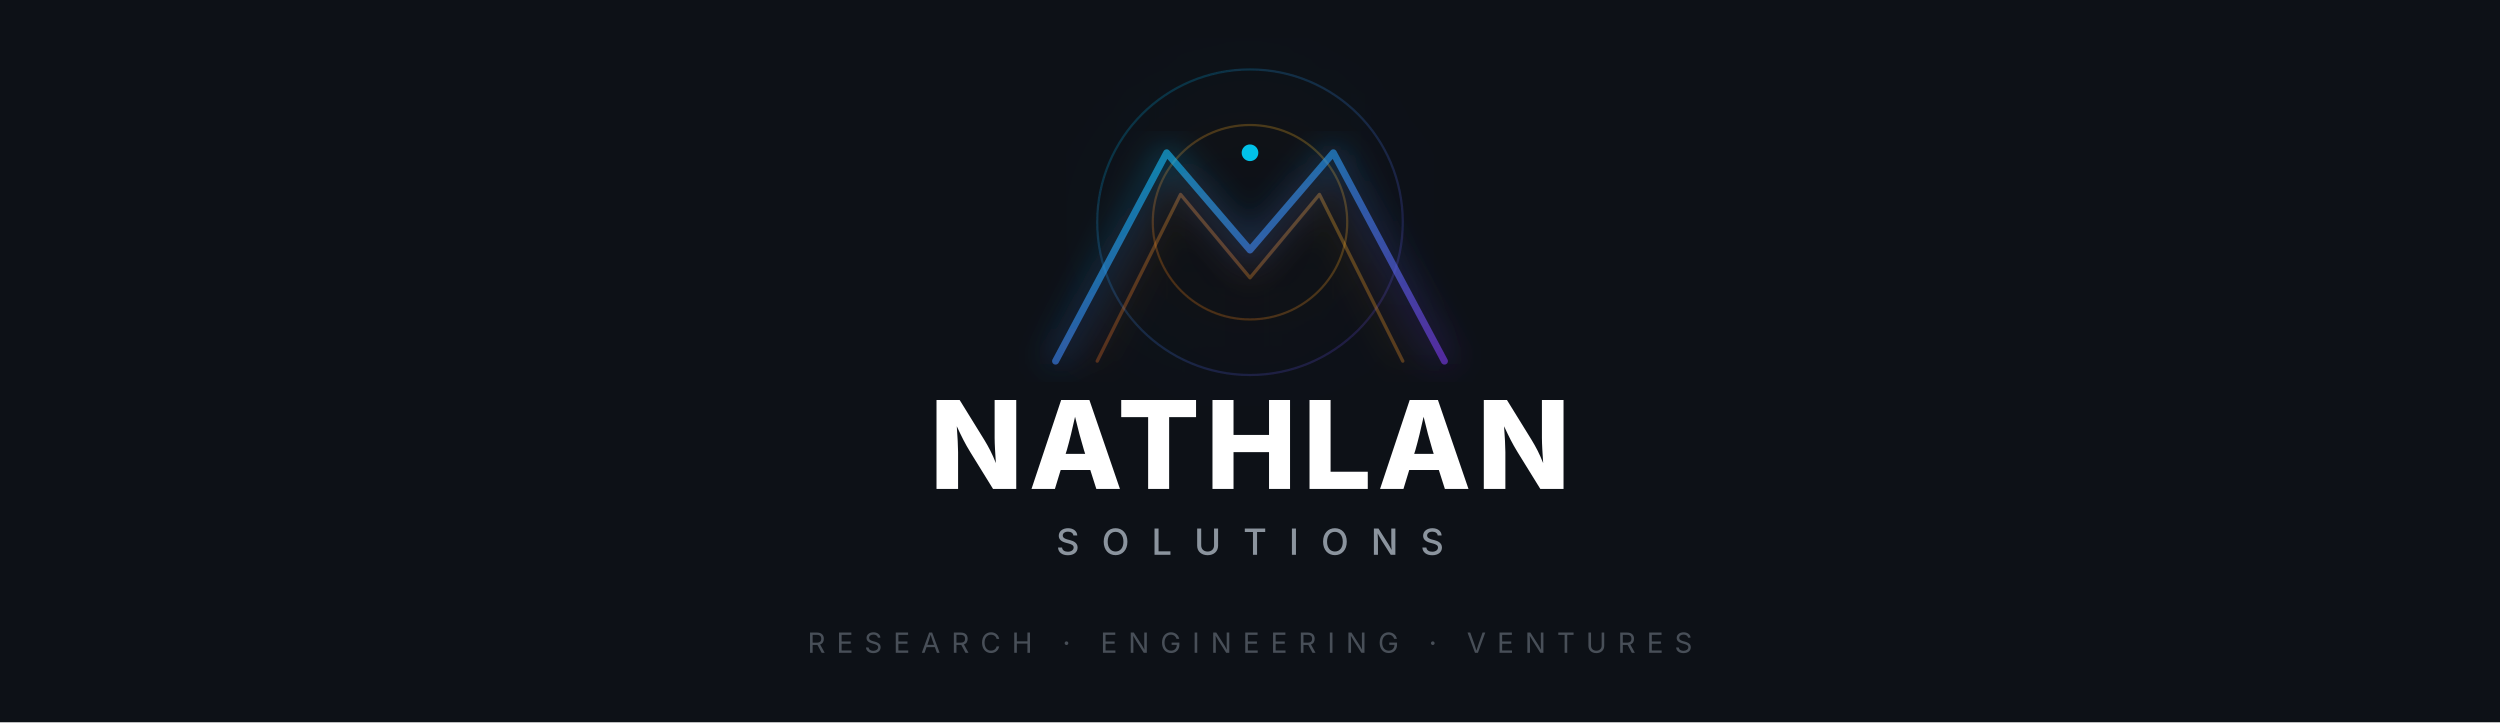
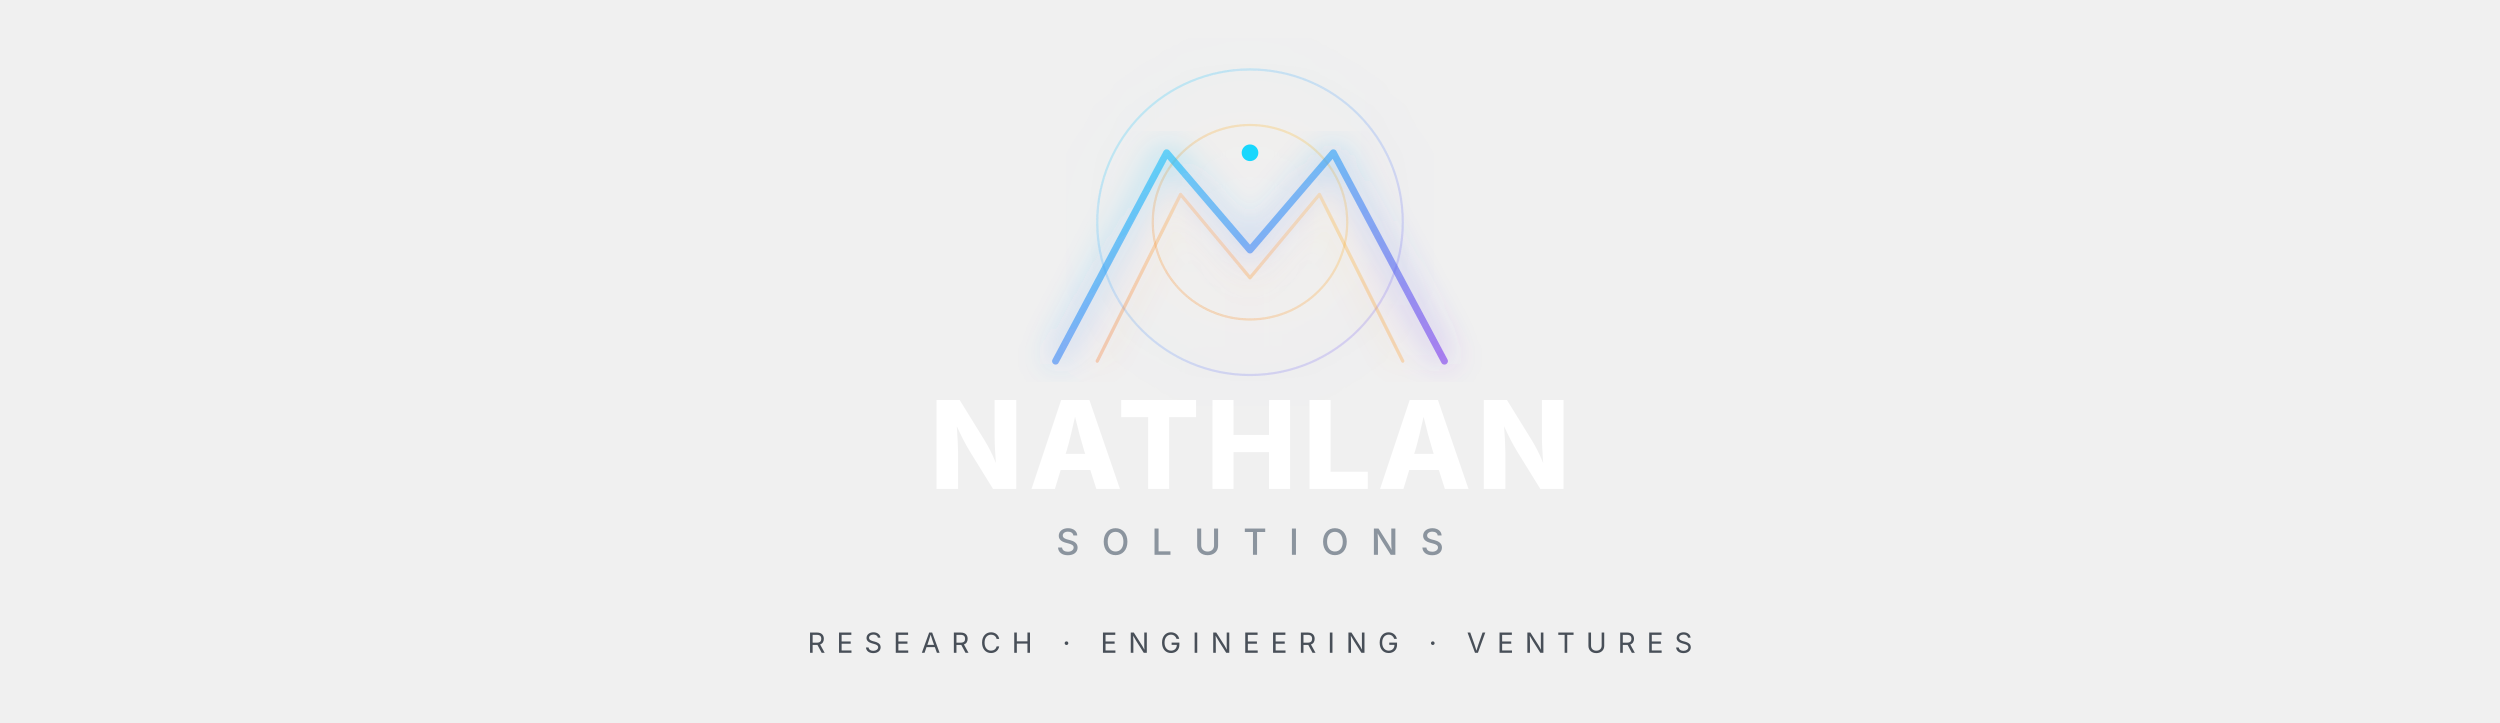
<svg xmlns="http://www.w3.org/2000/svg" width="900" height="260" viewBox="0 0 900 260">
  <defs>
    <linearGradient id="hg1" x1="0%" y1="0%" x2="100%" y2="100%">
      <stop offset="0%" stop-color="#00d4ff" />
      <stop offset="100%" stop-color="#7c3aed" />
    </linearGradient>
    <linearGradient id="hg2" x1="0%" y1="100%" x2="100%" y2="0%">
      <stop offset="0%" stop-color="#f97316" />
      <stop offset="100%" stop-color="#fbbf24" />
    </linearGradient>
    <filter id="glow">
      <feGaussianBlur stdDeviation="6" result="b" />
      <feMerge>
        <feMergeNode in="b" />
        <feMergeNode in="SourceGraphic" />
      </feMerge>
    </filter>
    <filter id="softglow">
      <feGaussianBlur stdDeviation="12" result="b" />
      <feMerge>
        <feMergeNode in="b" />
        <feMergeNode in="SourceGraphic" />
      </feMerge>
    </filter>
  </defs>
-   <rect width="900" height="260" fill="#0d1117" />
+   <rect width="900" height="260" fill="transparent" />
  <g filter="url(#softglow)">
    <circle cx="450" cy="80" r="55" fill="none" stroke="url(#hg1)" stroke-width="0.8" opacity="0.2">
      <animate attributeName="r" values="55;65;55" dur="6s" repeatCount="indefinite" />
      <animate attributeName="opacity" values="0.2;0.4;0.2" dur="6s" repeatCount="indefinite" />
    </circle>
    <circle cx="450" cy="80" r="35" fill="none" stroke="url(#hg2)" stroke-width="0.8" opacity="0.25">
      <animate attributeName="r" values="35;42;35" dur="4s" repeatCount="indefinite" />
      <animate attributeName="opacity" values="0.25;0.45;0.25" dur="4s" repeatCount="indefinite" />
    </circle>
  </g>
  <g filter="url(#glow)">
    <path d="M380 130 L420 55 L450 90 L480 55 L520 130" fill="none" stroke="url(#hg1)" stroke-width="2.5" stroke-linecap="round" stroke-linejoin="round" opacity="0.6" />
    <path d="M395 130 L425 70 L450 100 L475 70 L505 130" fill="none" stroke="url(#hg2)" stroke-width="1.2" stroke-linecap="round" stroke-linejoin="round" opacity="0.3" />
  </g>
  <circle cx="450" cy="55" r="3" fill="#00d4ff" opacity="0.9">
    <animate attributeName="opacity" values="0.5;1;0.5" dur="2.5s" repeatCount="indefinite" />
  </circle>
  <text x="450" y="160" text-anchor="middle" dominant-baseline="central" font-family="'Inter','Segoe UI',system-ui,sans-serif" font-size="44" font-weight="800" fill="#ffffff" letter-spacing="2">NATHLAN</text>
  <text x="450" y="195" text-anchor="middle" dominant-baseline="central" font-family="'Inter','Segoe UI',system-ui,sans-serif" font-size="13" font-weight="500" fill="#8b949e" letter-spacing="8">SOLUTIONS</text>
  <line x1="350" y1="215" x2="550" y2="215" stroke="url(#hg1)" stroke-width="1" opacity="0.3" />
  <text x="450" y="235" text-anchor="middle" font-family="'Inter','Segoe UI',system-ui,sans-serif" font-size="10" fill="#484f58" letter-spacing="4">RESEARCH · ENGINEERING · VENTURES</text>
</svg>
